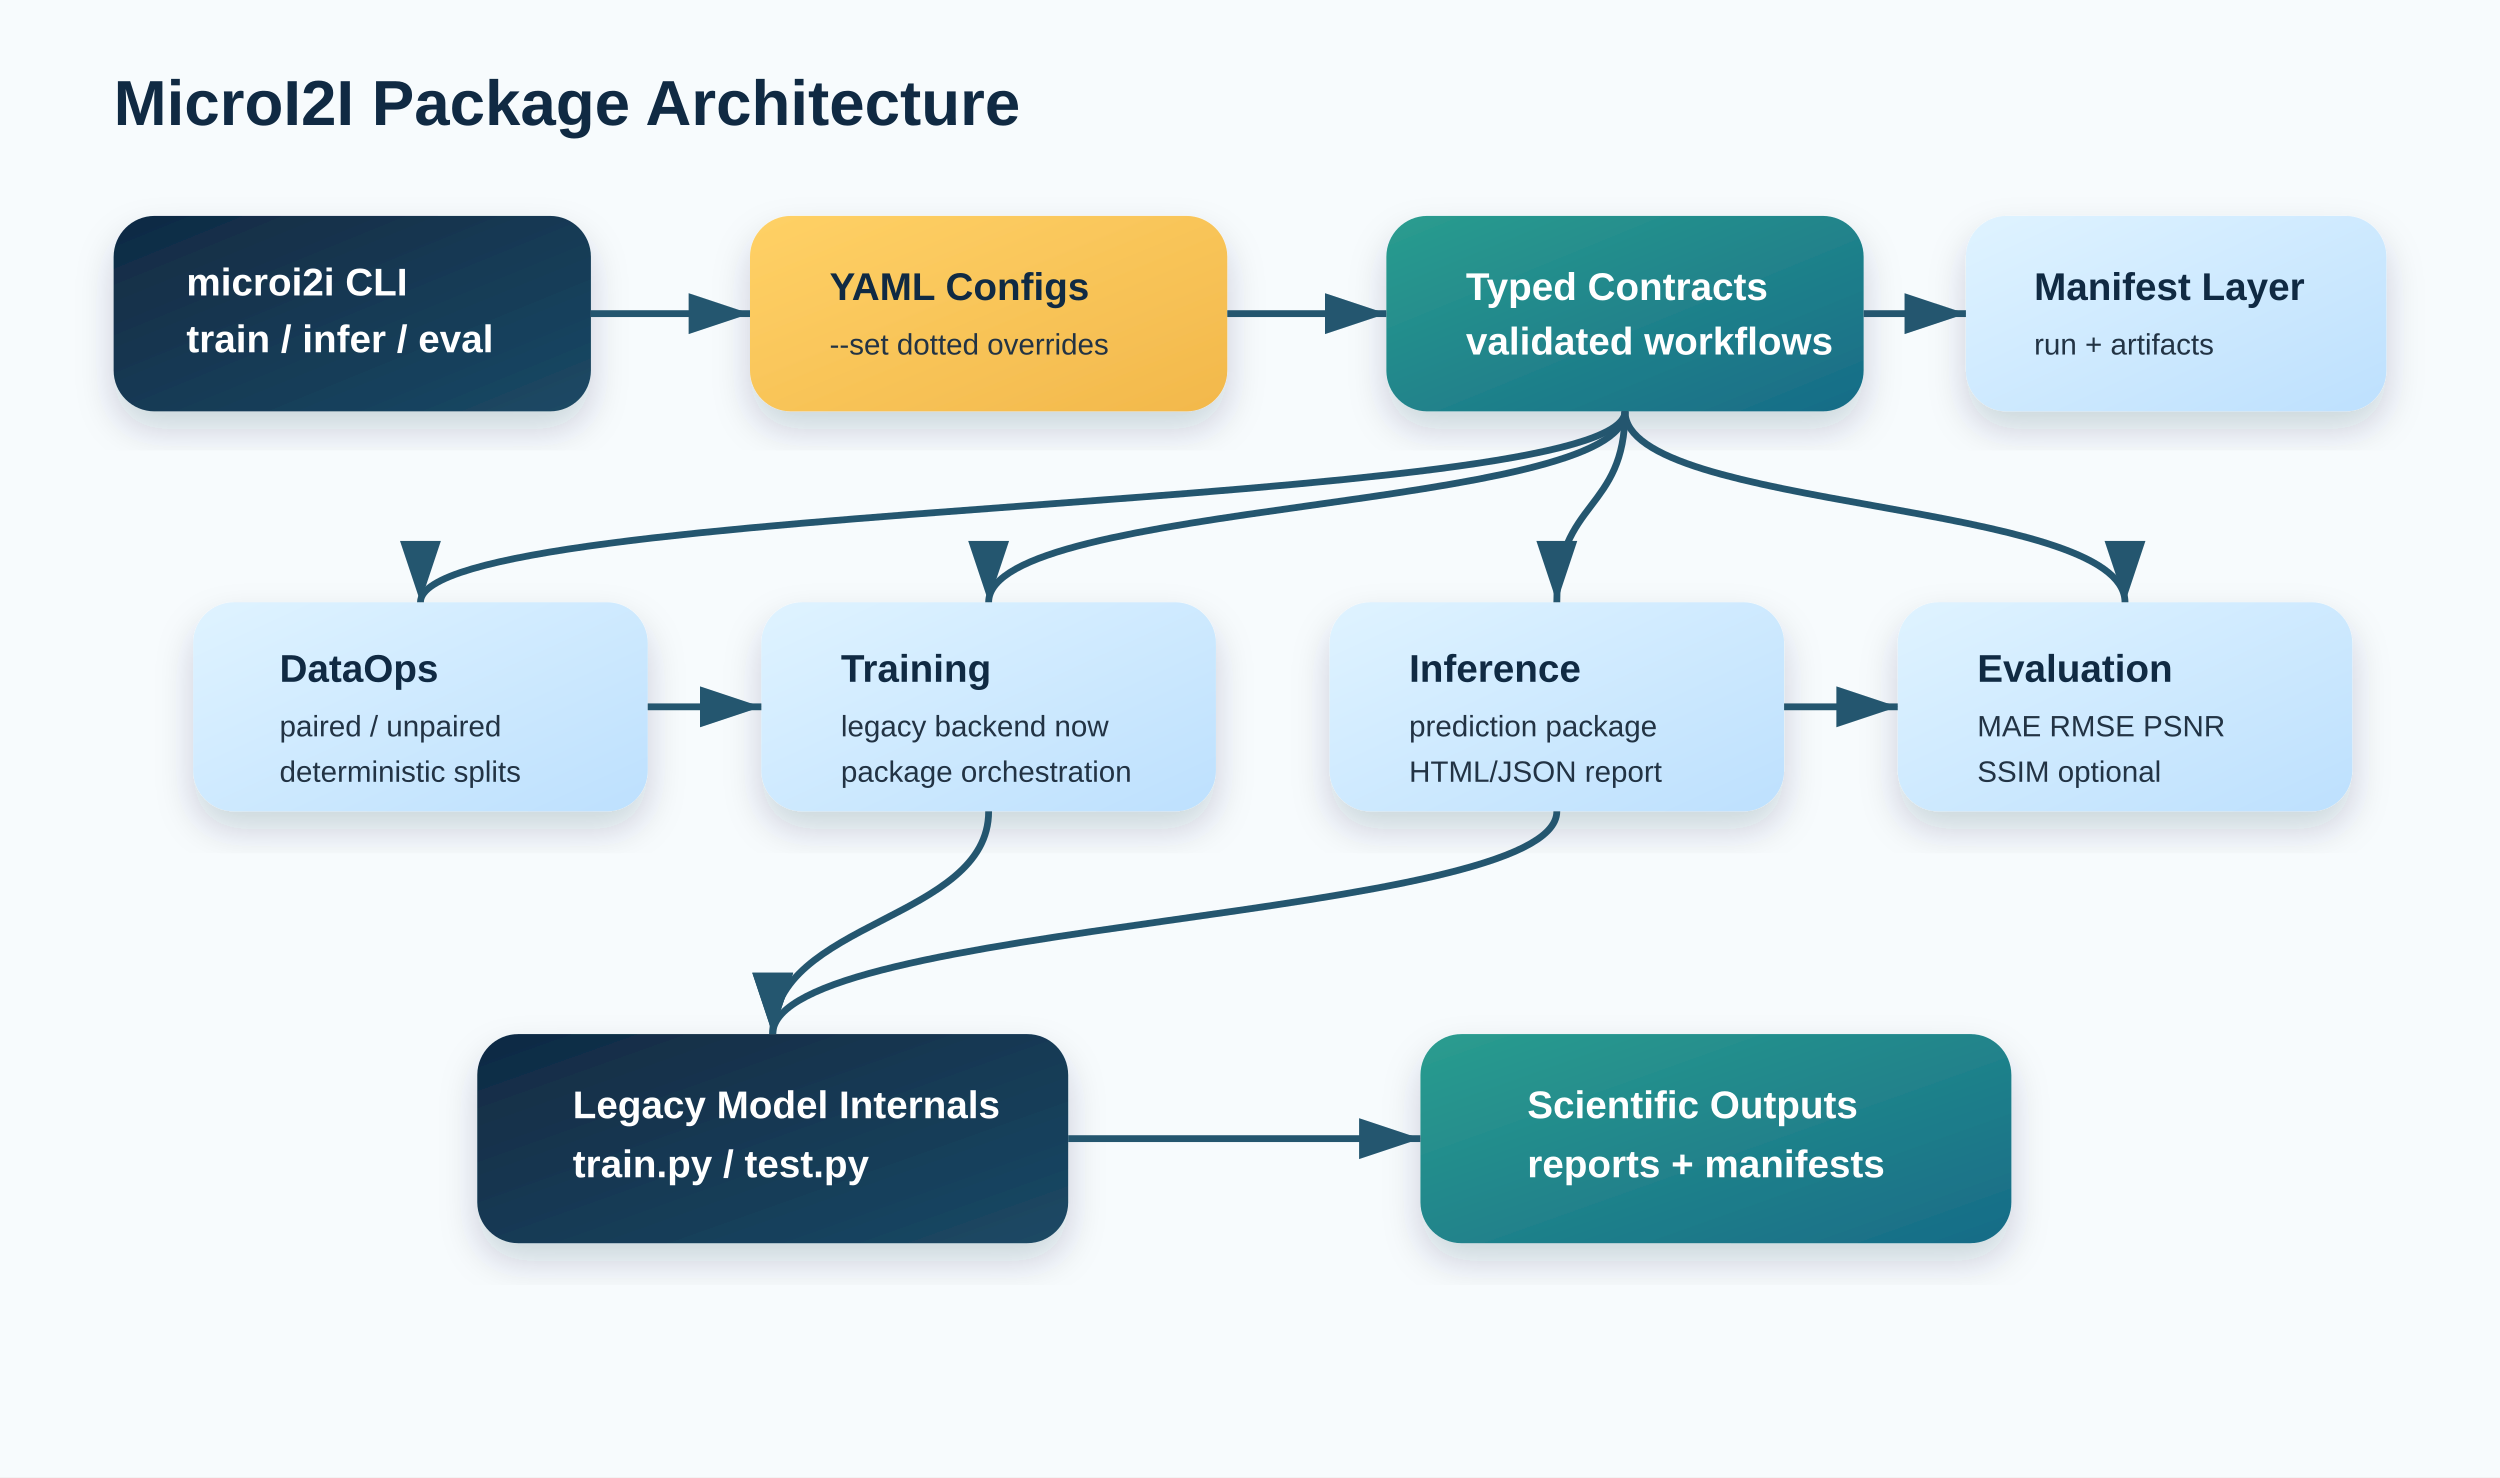
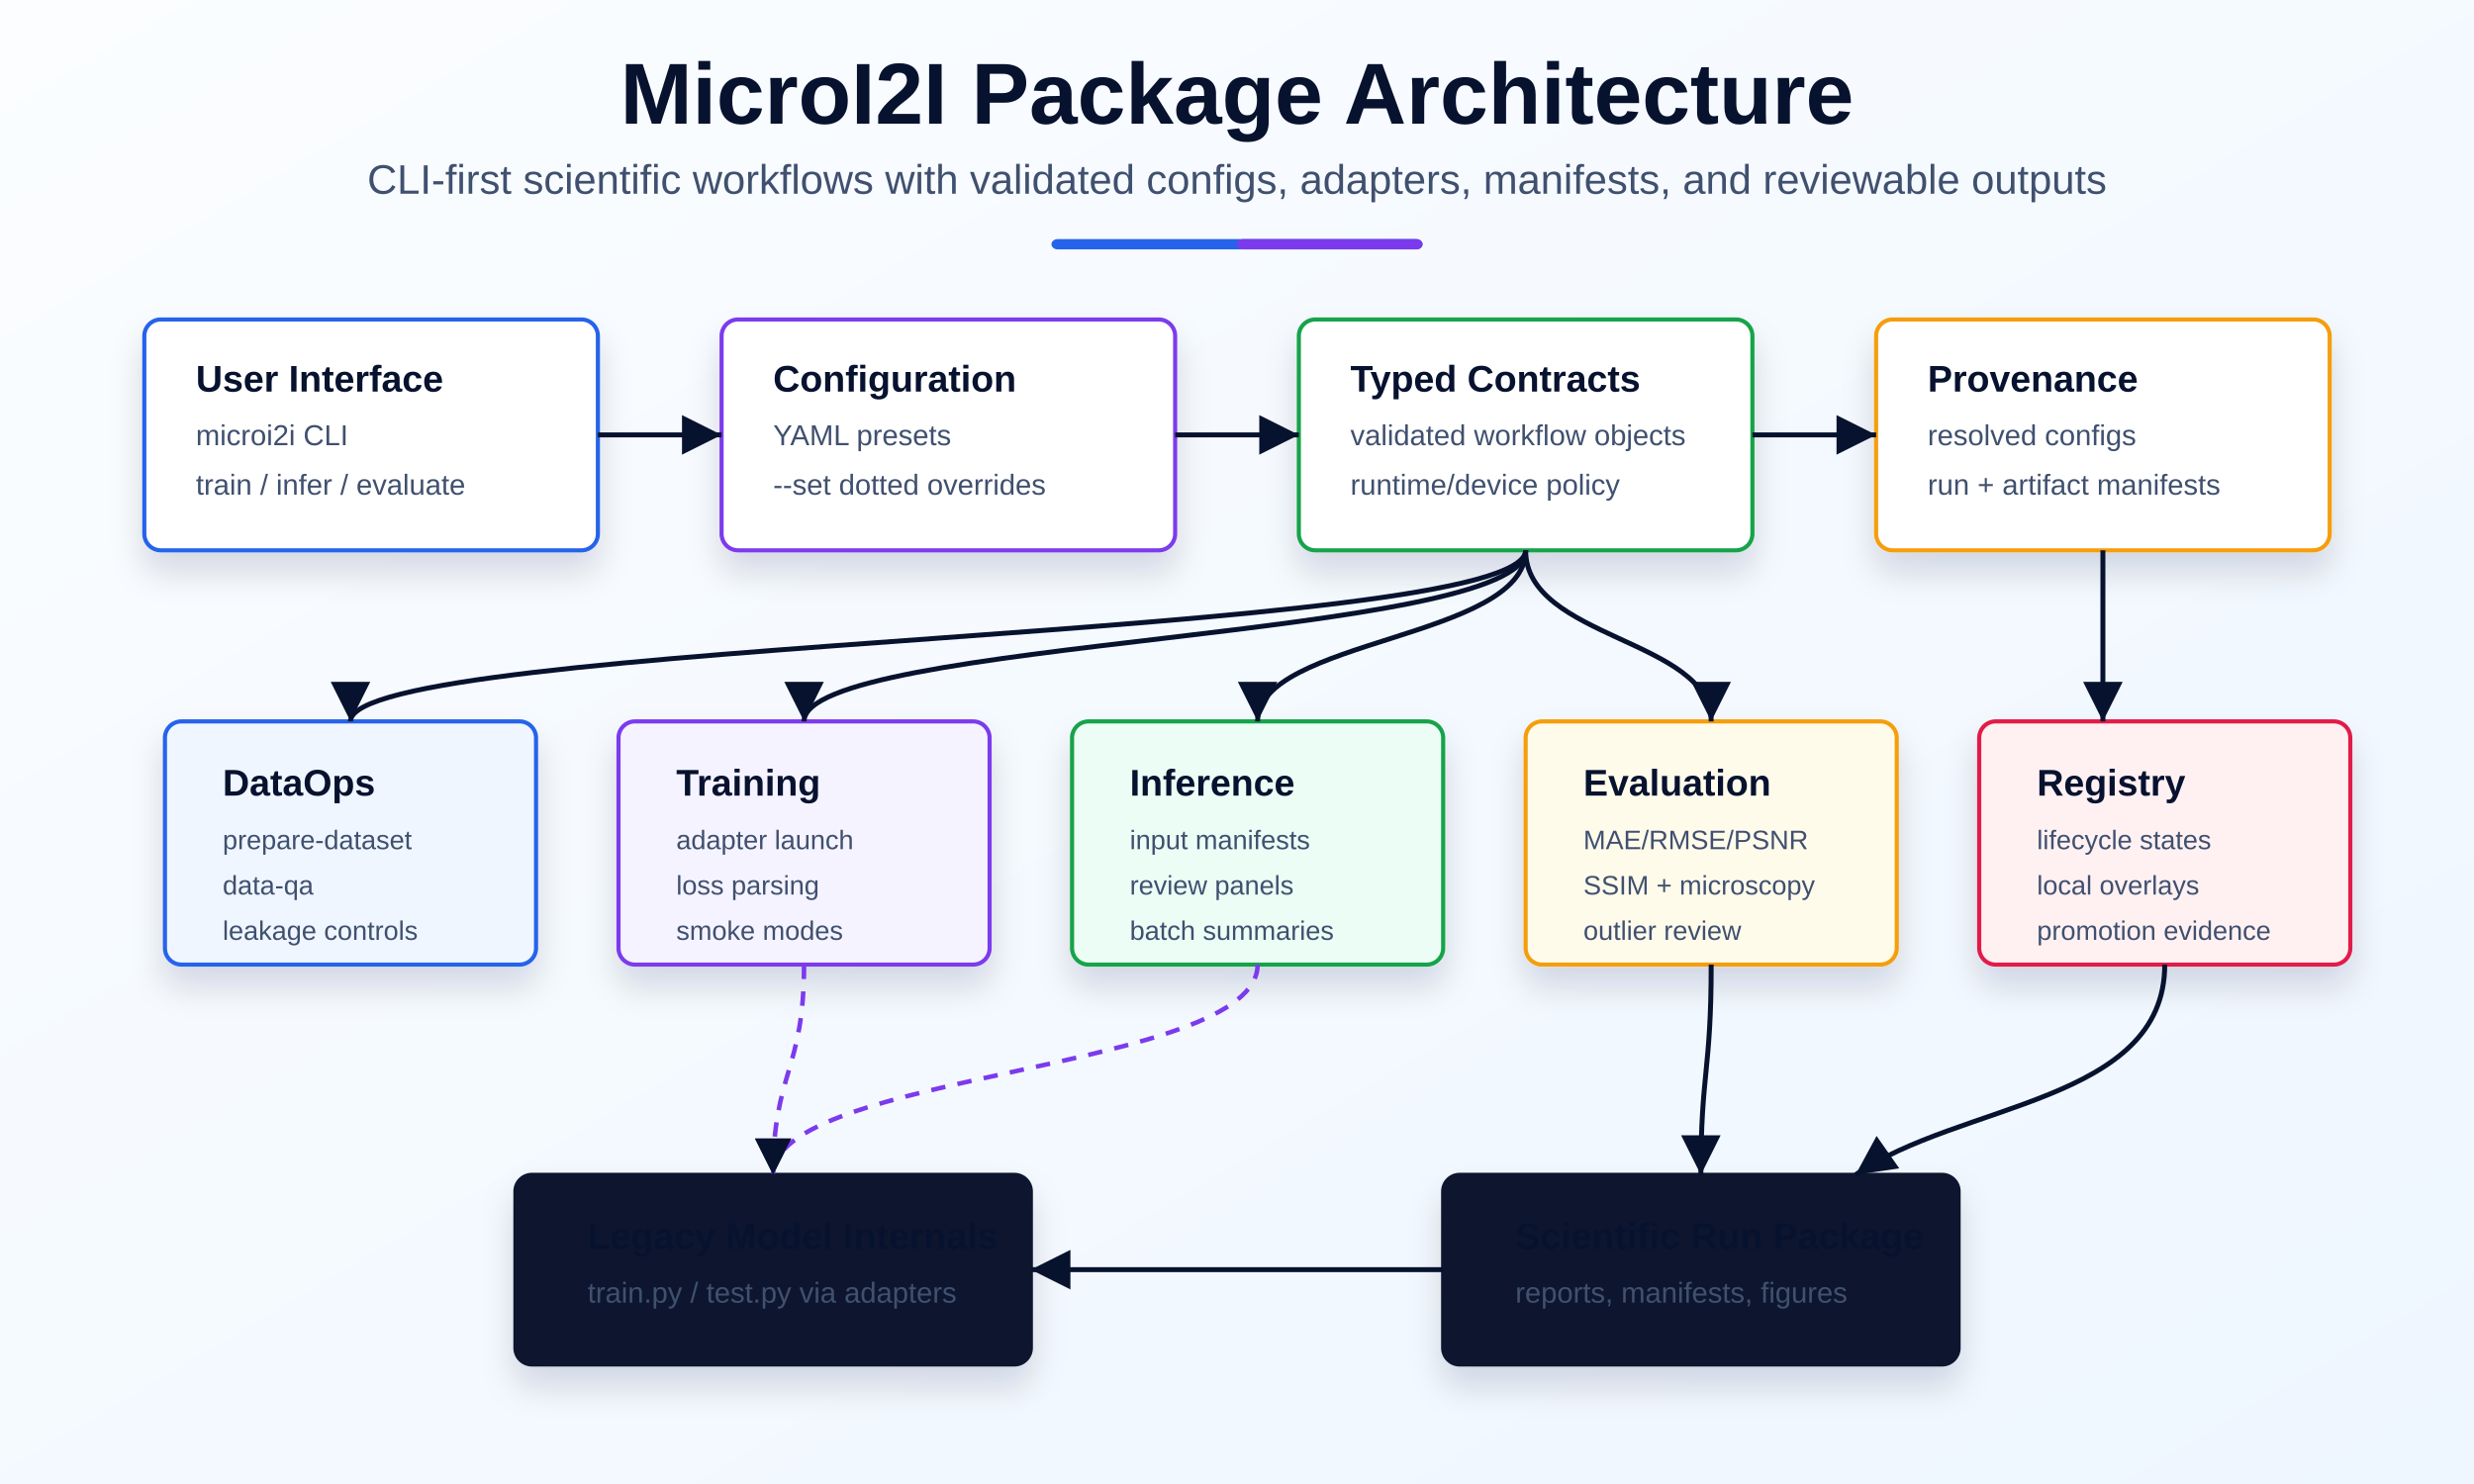
- <svg xmlns="http://www.w3.org/2000/svg" width="1100" height="650" viewBox="0 0 1100 650" role="img" aria-labelledby="title desc">
+ <svg xmlns="http://www.w3.org/2000/svg" width="1200" height="720" viewBox="0 0 1200 720" role="img" aria-labelledby="title desc">
  <defs>
-     <linearGradient id="navy" x1="0" y1="0" x2="1" y2="1">
-       <stop offset="0%" stop-color="#102a43" />
-       <stop offset="100%" stop-color="#1b4965" />
+     <linearGradient id="bg" x1="0" x2="1" y1="0" y2="1">
+       <stop stop-color="#fbfdff" />
+       <stop offset="1" stop-color="#eef6ff" />
    </linearGradient>
-     <linearGradient id="teal" x1="0" y1="0" x2="1" y2="1">
-       <stop offset="0%" stop-color="#2a9d8f" />
-       <stop offset="100%" stop-color="#176b87" />
-     </linearGradient>
-     <linearGradient id="gold" x1="0" y1="0" x2="1" y2="1">
-       <stop offset="0%" stop-color="#ffd166" />
-       <stop offset="100%" stop-color="#f2b84b" />
-     </linearGradient>
-     <linearGradient id="blue" x1="0" y1="0" x2="1" y2="1">
-       <stop offset="0%" stop-color="#dff3ff" />
-       <stop offset="100%" stop-color="#bde0fe" />
-     </linearGradient>
-     <filter id="shadow" x="-20%" y="-20%" width="140%" height="140%">
-       <feDropShadow dx="0" dy="8" stdDeviation="8" flood-color="#102a43" flood-opacity="0.18" />
+     <filter id="shadow" x="-20%" y="-20%" width="140%" height="150%">
+       <feDropShadow dx="0" dy="10" stdDeviation="8" flood-color="#07122f" flood-opacity="0.14" />
    </filter>
-     <marker id="arrow" markerWidth="10" markerHeight="10" refX="9" refY="3" orient="auto" markerUnits="strokeWidth">
-       <path d="M0,0 L0,6 L9,3 z" fill="#24566f" />
+     <marker id="arrow" markerWidth="12" markerHeight="12" refX="10" refY="6" orient="auto">
+       <path d="M2,2 L10,6 L2,10 Z" fill="#07122f" />
    </marker>
    <style>
-       .title{font:700 28px Segoe UI,Arial,sans-serif;fill:#102a43}
-       .label{font:700 17px Segoe UI,Arial,sans-serif;fill:white}
-       .dark{font:700 17px Segoe UI,Arial,sans-serif;fill:#102a43}
-       .small{font:500 13px Segoe UI,Arial,sans-serif;fill:#234}
-       .box{rx:18;filter:url(#shadow)}
-       .line{stroke:#24566f;stroke-width:3;fill:none;marker-end:url(#arrow)}
+       text{font-family:Arial, Helvetica, sans-serif}.title{font-size:42px;font-weight:700;fill:#07122f}.subtitle{font-size:20px;fill:#40506f}.label{font-size:18px;font-weight:700;fill:#07122f}.body{font-size:14px;fill:#40506f}.small{font-size:13px;fill:#40506f}.card{rx:8;filter:url(#shadow);stroke-width:2}.arrow{fill:none;stroke:#07122f;stroke-width:2.4;marker-end:url(#arrow)}.dash{fill:none;stroke:#7c3aed;stroke-width:2.2;stroke-dasharray:7 6;marker-end:url(#arrow)}
    </style>
  </defs>
-   <rect width="1100" height="650" fill="#f7fbfd" />
-   <text x="50" y="55" class="title">MicroI2I Package Architecture</text>
-   <rect x="50" y="95" width="210" height="86" rx="18" fill="url(#navy)" class="box" />
-   <text x="82" y="130" class="label">microi2i CLI</text>
-   <text x="82" y="155" class="label">train / infer / eval</text>
-   <rect x="330" y="95" width="210" height="86" rx="18" fill="url(#gold)" class="box" />
-   <text x="365" y="132" class="dark">YAML Configs</text>
-   <text x="365" y="156" class="small">--set dotted overrides</text>
-   <rect x="610" y="95" width="210" height="86" rx="18" fill="url(#teal)" class="box" />
-   <text x="645" y="132" class="label">Typed Contracts</text>
-   <text x="645" y="156" class="label">validated workflows</text>
-   <rect x="865" y="95" width="185" height="86" rx="18" fill="url(#blue)" class="box" />
-   <text x="895" y="132" class="dark">Manifest Layer</text>
-   <text x="895" y="156" class="small">run + artifacts</text>
-   <path class="line" d="M260 138 H330" />
-   <path class="line" d="M540 138 H610" />
-   <path class="line" d="M820 138 H865" />
-   <rect x="85" y="265" width="200" height="92" rx="18" fill="url(#blue)" class="box" />
-   <text x="123" y="300" class="dark">DataOps</text>
-   <text x="123" y="324" class="small">paired / unpaired</text>
-   <text x="123" y="344" class="small">deterministic splits</text>
-   <rect x="335" y="265" width="200" height="92" rx="18" fill="url(#blue)" class="box" />
-   <text x="370" y="300" class="dark">Training</text>
-   <text x="370" y="324" class="small">legacy backend now</text>
-   <text x="370" y="344" class="small">package orchestration</text>
-   <rect x="585" y="265" width="200" height="92" rx="18" fill="url(#blue)" class="box" />
-   <text x="620" y="300" class="dark">Inference</text>
-   <text x="620" y="324" class="small">prediction package</text>
-   <text x="620" y="344" class="small">HTML/JSON report</text>
-   <rect x="835" y="265" width="200" height="92" rx="18" fill="url(#blue)" class="box" />
-   <text x="870" y="300" class="dark">Evaluation</text>
-   <text x="870" y="324" class="small">MAE RMSE PSNR</text>
-   <text x="870" y="344" class="small">SSIM optional</text>
-   <path class="line" d="M715 181 C715 225 185 220 185 265" />
-   <path class="line" d="M715 181 C715 225 435 220 435 265" />
-   <path class="line" d="M715 181 C715 225 685 220 685 265" />
-   <path class="line" d="M715 181 C715 225 935 220 935 265" />
-   <rect x="210" y="455" width="260" height="92" rx="18" fill="url(#navy)" class="box" />
-   <text x="252" y="492" class="label">Legacy Model Internals</text>
-   <text x="252" y="518" class="label">train.py / test.py</text>
-   <rect x="625" y="455" width="260" height="92" rx="18" fill="url(#teal)" class="box" />
-   <text x="672" y="492" class="label">Scientific Outputs</text>
-   <text x="672" y="518" class="label">reports + manifests</text>
-   <path class="line" d="M435 357 C435 405 340 405 340 455" />
-   <path class="line" d="M685 357 C685 405 340 405 340 455" />
-   <path class="line" d="M285 311 H335" />
-   <path class="line" d="M785 311 H835" />
-   <path class="line" d="M470 501 H625" />
+   <rect width="1200" height="720" fill="url(#bg)" />
+   <text x="600" y="60" text-anchor="middle" class="title">MicroI2I Package Architecture</text>
+   <text x="600" y="94" text-anchor="middle" class="subtitle">CLI-first scientific workflows with validated configs, adapters, manifests, and reviewable outputs</text>
+   <rect x="510" y="116" width="180" height="5" rx="3" fill="#2563eb" />
+   <rect x="600" y="116" width="90" height="5" rx="3" fill="#7c3aed" />
+   <rect x="70" y="155" width="220" height="112" class="card" fill="#ffffff" stroke="#2563eb" />
+   <text x="95" y="190" class="label">User Interface</text>
+   <text x="95" y="216" class="body">microi2i CLI</text>
+   <text x="95" y="240" class="body">train / infer / evaluate</text>
+   <rect x="350" y="155" width="220" height="112" class="card" fill="#ffffff" stroke="#7c3aed" />
+   <text x="375" y="190" class="label">Configuration</text>
+   <text x="375" y="216" class="body">YAML presets</text>
+   <text x="375" y="240" class="body">--set dotted overrides</text>
+   <rect x="630" y="155" width="220" height="112" class="card" fill="#ffffff" stroke="#16a34a" />
+   <text x="655" y="190" class="label">Typed Contracts</text>
+   <text x="655" y="216" class="body">validated workflow objects</text>
+   <text x="655" y="240" class="body">runtime/device policy</text>
+   <rect x="910" y="155" width="220" height="112" class="card" fill="#ffffff" stroke="#f59e0b" />
+   <text x="935" y="190" class="label">Provenance</text>
+   <text x="935" y="216" class="body">resolved configs</text>
+   <text x="935" y="240" class="body">run + artifact manifests</text>
+   <path class="arrow" d="M290 211 H350" />
+   <path class="arrow" d="M570 211 H630" />
+   <path class="arrow" d="M850 211 H910" />
+   <rect x="80" y="350" width="180" height="118" class="card" fill="#eff6ff" stroke="#2563eb" />
+   <text x="108" y="386" class="label">DataOps</text>
+   <text x="108" y="412" class="small">prepare-dataset</text>
+   <text x="108" y="434" class="small">data-qa</text>
+   <text x="108" y="456" class="small">leakage controls</text>
+   <rect x="300" y="350" width="180" height="118" class="card" fill="#f5f3ff" stroke="#7c3aed" />
+   <text x="328" y="386" class="label">Training</text>
+   <text x="328" y="412" class="small">adapter launch</text>
+   <text x="328" y="434" class="small">loss parsing</text>
+   <text x="328" y="456" class="small">smoke modes</text>
+   <rect x="520" y="350" width="180" height="118" class="card" fill="#ecfdf5" stroke="#16a34a" />
+   <text x="548" y="386" class="label">Inference</text>
+   <text x="548" y="412" class="small">input manifests</text>
+   <text x="548" y="434" class="small">review panels</text>
+   <text x="548" y="456" class="small">batch summaries</text>
+   <rect x="740" y="350" width="180" height="118" class="card" fill="#fffbeb" stroke="#f59e0b" />
+   <text x="768" y="386" class="label">Evaluation</text>
+   <text x="768" y="412" class="small">MAE/RMSE/PSNR</text>
+   <text x="768" y="434" class="small">SSIM + microscopy</text>
+   <text x="768" y="456" class="small">outlier review</text>
+   <rect x="960" y="350" width="180" height="118" class="card" fill="#fff1f2" stroke="#e11d48" />
+   <text x="988" y="386" class="label">Registry</text>
+   <text x="988" y="412" class="small">lifecycle states</text>
+   <text x="988" y="434" class="small">local overlays</text>
+   <text x="988" y="456" class="small">promotion evidence</text>
+   <path class="arrow" d="M740 267 C740 310 170 310 170 350" />
+   <path class="arrow" d="M740 267 C740 310 390 310 390 350" />
+   <path class="arrow" d="M740 267 C740 310 610 310 610 350" />
+   <path class="arrow" d="M740 267 C740 310 830 310 830 350" />
+   <path class="arrow" d="M1020 267 V350" />
+   <rect x="250" y="570" width="250" height="92" class="card" fill="#07122f" stroke="#07122f" />
+   <text x="285" y="606" class="label" fill="#ffffff">Legacy Model Internals</text>
+   <text x="285" y="632" class="body" fill="#dbeafe">train.py / test.py via adapters</text>
+   <rect x="700" y="570" width="250" height="92" class="card" fill="#07122f" stroke="#07122f" />
+   <text x="735" y="606" class="label" fill="#ffffff">Scientific Run Package</text>
+   <text x="735" y="632" class="body" fill="#dbeafe">reports, manifests, figures</text>
+   <path class="dash" d="M390 468 C390 520 375 520 375 570" />
+   <path class="dash" d="M610 468 C610 520 375 520 375 570" />
+   <path class="arrow" d="M700 616 H500" />
+   <path class="arrow" d="M830 468 C830 520 825 520 825 570" />
+   <path class="arrow" d="M1050 468 C1050 535 950 535 900 570" />
</svg>
